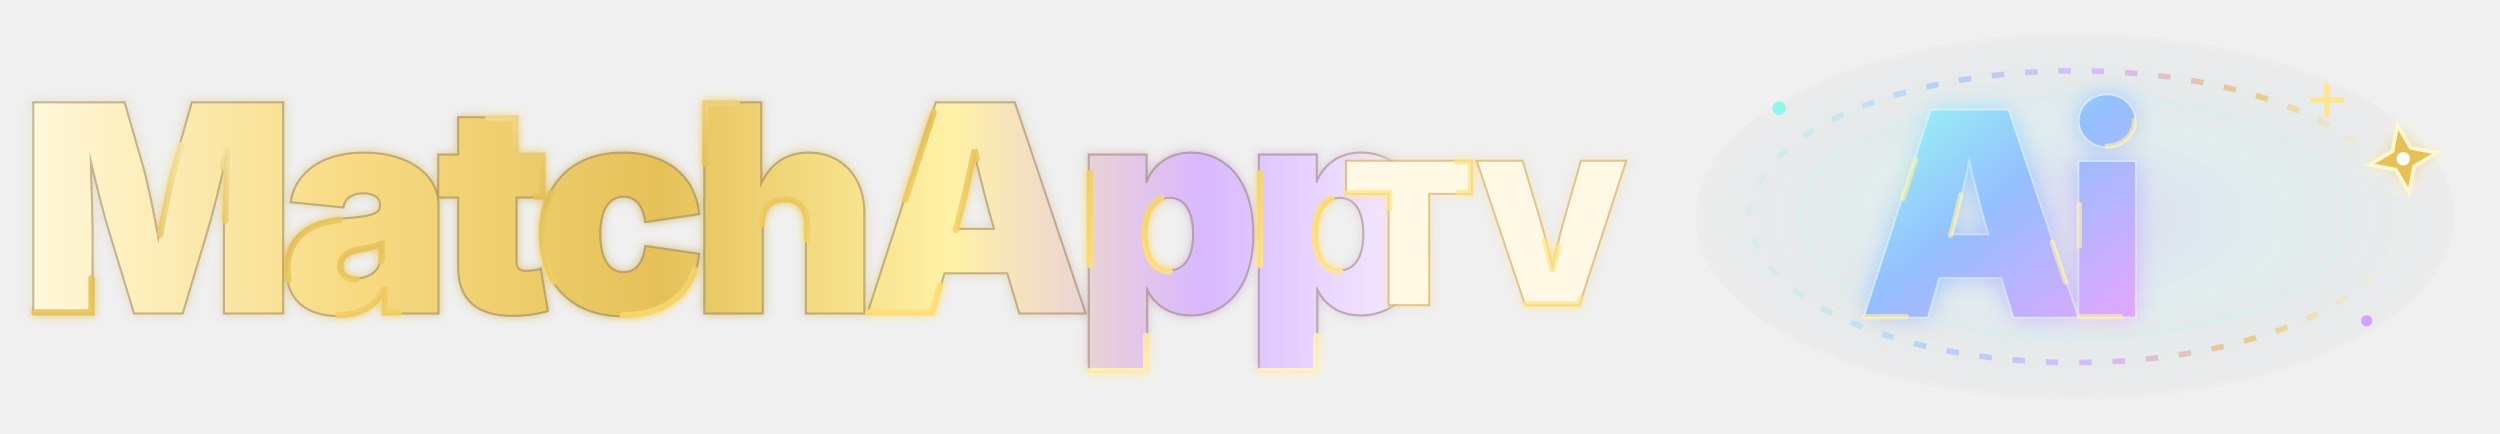
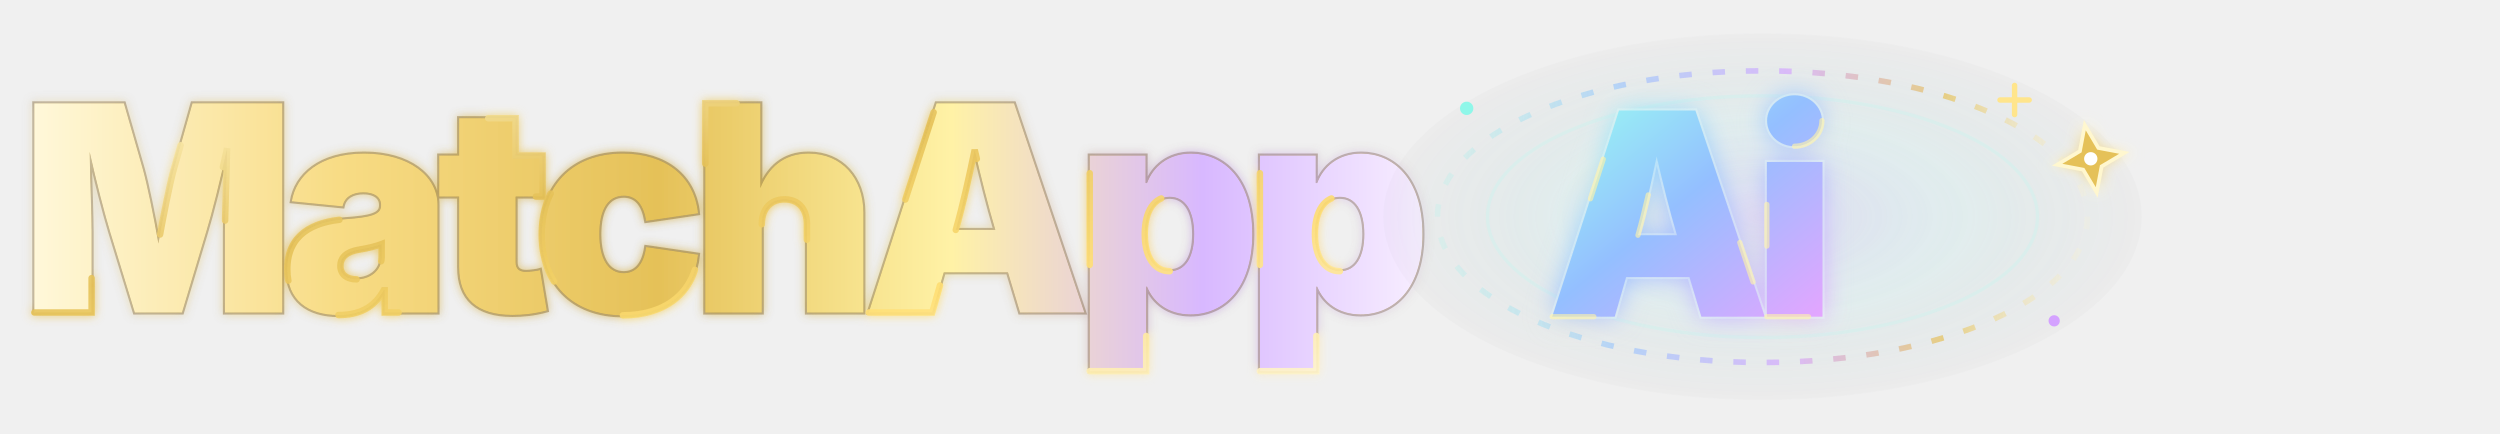
- <svg xmlns="http://www.w3.org/2000/svg" viewBox="0 0 600 104" width="600" height="104" role="img" aria-label="MatchApp TV Ai">
+ <svg xmlns="http://www.w3.org/2000/svg" viewBox="0 0 600 104" width="600" height="104" role="img" aria-label="MatchApp Ai">
  <defs>
    <linearGradient id="brandFill" x1="0" y1="0" x2="1" y2="0">
      <stop offset="0" stop-color="#fff8da" />
      <stop offset=".22" stop-color="#f8dc85" />
      <stop offset=".45" stop-color="#e5c158" />
      <stop offset=".66" stop-color="#fff2a6" />
      <stop offset=".84" stop-color="#d8b8ff" />
      <stop offset="1" stop-color="#f8efff" />
    </linearGradient>
    <linearGradient id="brandEdge" x1="0" y1="0" x2="1" y2="1">
      <stop offset="0" stop-color="#fff6c8" />
      <stop offset=".36" stop-color="#e5c158" />
      <stop offset=".68" stop-color="#ffdf74" />
      <stop offset="1" stop-color="#fff8d7" />
    </linearGradient>
    <linearGradient id="aiFill" x1="0" y1="0" x2="1" y2="1">
      <stop offset="0" stop-color="#9afff1">
        <animate attributeName="stop-color" values="#9afff1;#8fc6ff;#c99bff;#ffe17c;#9afff1" dur="5s" repeatCount="indefinite" />
      </stop>
      <stop offset=".48" stop-color="#94bfff">
        <animate attributeName="stop-color" values="#94bfff;#d4a4ff;#ffe17c;#8ff7e9;#94bfff" dur="5s" repeatCount="indefinite" />
      </stop>
      <stop offset="1" stop-color="#e4a5ff">
        <animate attributeName="stop-color" values="#e4a5ff;#ffe17c;#8ff7e9;#8fbfff;#e4a5ff" dur="5s" repeatCount="indefinite" />
      </stop>
    </linearGradient>
    <linearGradient id="orbitStroke" x1="0" y1="0" x2="1" y2="0">
      <stop offset="0" stop-color="#7ff7e8" stop-opacity=".18" />
      <stop offset=".28" stop-color="#8fbfff" stop-opacity=".76" />
      <stop offset=".54" stop-color="#d4a2ff" stop-opacity=".9" />
      <stop offset=".78" stop-color="#e5c158" stop-opacity=".94" />
      <stop offset="1" stop-color="#fff5c6" stop-opacity=".2" />
    </linearGradient>
    <radialGradient id="aiHalo" cx="50%" cy="50%" r="56%">
      <stop offset="0" stop-color="#a788ff" stop-opacity=".28" />
      <stop offset=".48" stop-color="#4cced5" stop-opacity=".12" />
      <stop offset="1" stop-color="#111018" stop-opacity="0" />
    </radialGradient>
    <filter id="brandGlow" x="-20%" y="-50%" width="140%" height="200%">
      <feGaussianBlur stdDeviation="1.2" result="b" />
      <feMerge>
        <feMergeNode in="b" />
        <feMergeNode in="SourceGraphic" />
      </feMerge>
    </filter>
    <filter id="aiGlow" x="-45%" y="-75%" width="190%" height="250%">
      <feGaussianBlur stdDeviation="3.1" result="b" />
      <feMerge>
        <feMergeNode in="b" />
        <feMergeNode in="SourceGraphic" />
      </feMerge>
    </filter>
    <filter id="starGlow" x="-200%" y="-200%" width="500%" height="500%">
      <feGaussianBlur stdDeviation="1.6" result="b" />
      <feMerge>
        <feMergeNode in="b" />
        <feMergeNode in="SourceGraphic" />
      </feMerge>
    </filter>
    <style>
      .brandType{font-family:"Aptos Display","Segoe UI Variable Display","Segoe UI",Inter,Arial,sans-serif;font-weight:850;font-variation-settings:"wght" 850;}
      .aiType{font-family:"Aptos Display","Segoe UI Variable Display","Segoe UI",Inter,Arial,sans-serif;font-weight:900;font-variation-settings:"wght" 900;}
      @media (prefers-reduced-motion: reduce){.motion{display:none}.pulse{opacity:.88}}
    </style>
  </defs>
  <g filter="url(#brandGlow)">
    <text class="brandType" x="5" y="75" fill="url(#brandFill)" stroke="#7d5b19" stroke-opacity=".46" stroke-width="1" paint-order="stroke fill" font-size="69" letter-spacing="-3.7">MatchApp</text>
    <text class="brandType motion" x="5" y="75" fill="none" stroke="url(#brandEdge)" stroke-width="1.55" stroke-linecap="round" stroke-dasharray="22 118" font-size="69" letter-spacing="-3.7" opacity=".9">
      MatchApp
      <animate attributeName="stroke-dashoffset" from="0" to="-280" dur="4.4s" repeatCount="indefinite" />
      <animate attributeName="opacity" values=".48;.98;.62;.9;.48" dur="4.4s" repeatCount="indefinite" />
    </text>
  </g>
-   <g transform="translate(322 0)" filter="url(#brandGlow)">
-     <text class="brandType" x="0" y="73" fill="#fff8e4" stroke="#d4aa3e" stroke-opacity=".62" stroke-width="1" paint-order="stroke fill" font-size="47" letter-spacing="-.6">TV</text>
-     <text class="brandType motion" x="0" y="73" fill="none" stroke="#ffe588" stroke-width="1.35" stroke-linecap="round" stroke-dasharray="14 66" font-size="47" letter-spacing="-.6" opacity=".72">
-       TV
-       <animate attributeName="stroke-dashoffset" from="0" to="-160" dur="3.6s" repeatCount="indefinite" />
-     </text>
-   </g>
-   <g transform="translate(397 4)">
+   <g transform="translate(322 4)">
    <ellipse class="pulse" cx="101" cy="48" rx="91" ry="44" fill="url(#aiHalo)" opacity=".74">
      <animate class="motion" attributeName="opacity" values=".48;.82;.55;.74;.48" dur="3.8s" repeatCount="indefinite" />
    </ellipse>
    <ellipse cx="101" cy="48" rx="78" ry="35" fill="none" stroke="url(#orbitStroke)" stroke-width="1.35" stroke-dasharray="3 5" opacity=".74">
      <animate class="motion" attributeName="stroke-dashoffset" from="0" to="-64" dur="3.2s" repeatCount="indefinite" />
    </ellipse>
    <ellipse cx="101" cy="48" rx="66" ry="29" fill="none" stroke="#a8fff2" stroke-opacity=".17" stroke-width=".8" />
    <g filter="url(#aiGlow)">
      <text class="aiType" x="49" y="72" fill="url(#aiFill)" stroke="#e8fff9" stroke-opacity=".28" stroke-width="1" paint-order="stroke fill" font-size="68" letter-spacing="-4.4">Ai</text>
      <text class="aiType motion" x="49" y="72" fill="none" stroke="#fff3a8" stroke-width="1.25" stroke-linecap="round" stroke-dasharray="10 64" font-size="68" letter-spacing="-4.4" opacity=".62">
        Ai
        <animate attributeName="stroke-dashoffset" from="0" to="-148" dur="2.9s" repeatCount="indefinite" />
      </text>
    </g>
    <g class="motion" transform="translate(101 48) rotate(-10) scale(1 .56)">
      <g>
        <animateTransform attributeName="transform" type="rotate" from="0" to="360" dur="3.15s" repeatCount="indefinite" />
        <g transform="translate(80 0) scale(1 1.7857)" filter="url(#starGlow)">
          <path d="M0 -8.2 2.25 -2.25 8.2 0 2.25 2.25 0 8.2 -2.25 2.25 -8.2 0 -2.25 -2.25Z" fill="#e5c158" stroke="#fff7cf" stroke-width=".9">
            <animate attributeName="opacity" values=".8;1;.84;1;.8" dur="1.45s" repeatCount="indefinite" />
          </path>
          <circle cx="0" cy="0" r="1.6" fill="#ffffff" />
        </g>
      </g>
    </g>
    <circle class="motion" cx="30" cy="22" r="1.6" fill="#8ff7e9">
      <animate attributeName="opacity" values=".18;1;.18" dur="2.2s" repeatCount="indefinite" />
    </circle>
    <circle class="motion" cx="171" cy="73" r="1.35" fill="#d4a2ff">
      <animate attributeName="opacity" values="1;.2;1" dur="2.7s" repeatCount="indefinite" />
    </circle>
    <path class="motion" d="M158 20h7M161.5 16.5v7" stroke="#ffe58c" stroke-width="1.3" stroke-linecap="round">
      <animate attributeName="opacity" values=".3;1;.3" dur="1.9s" repeatCount="indefinite" />
    </path>
  </g>
</svg>
